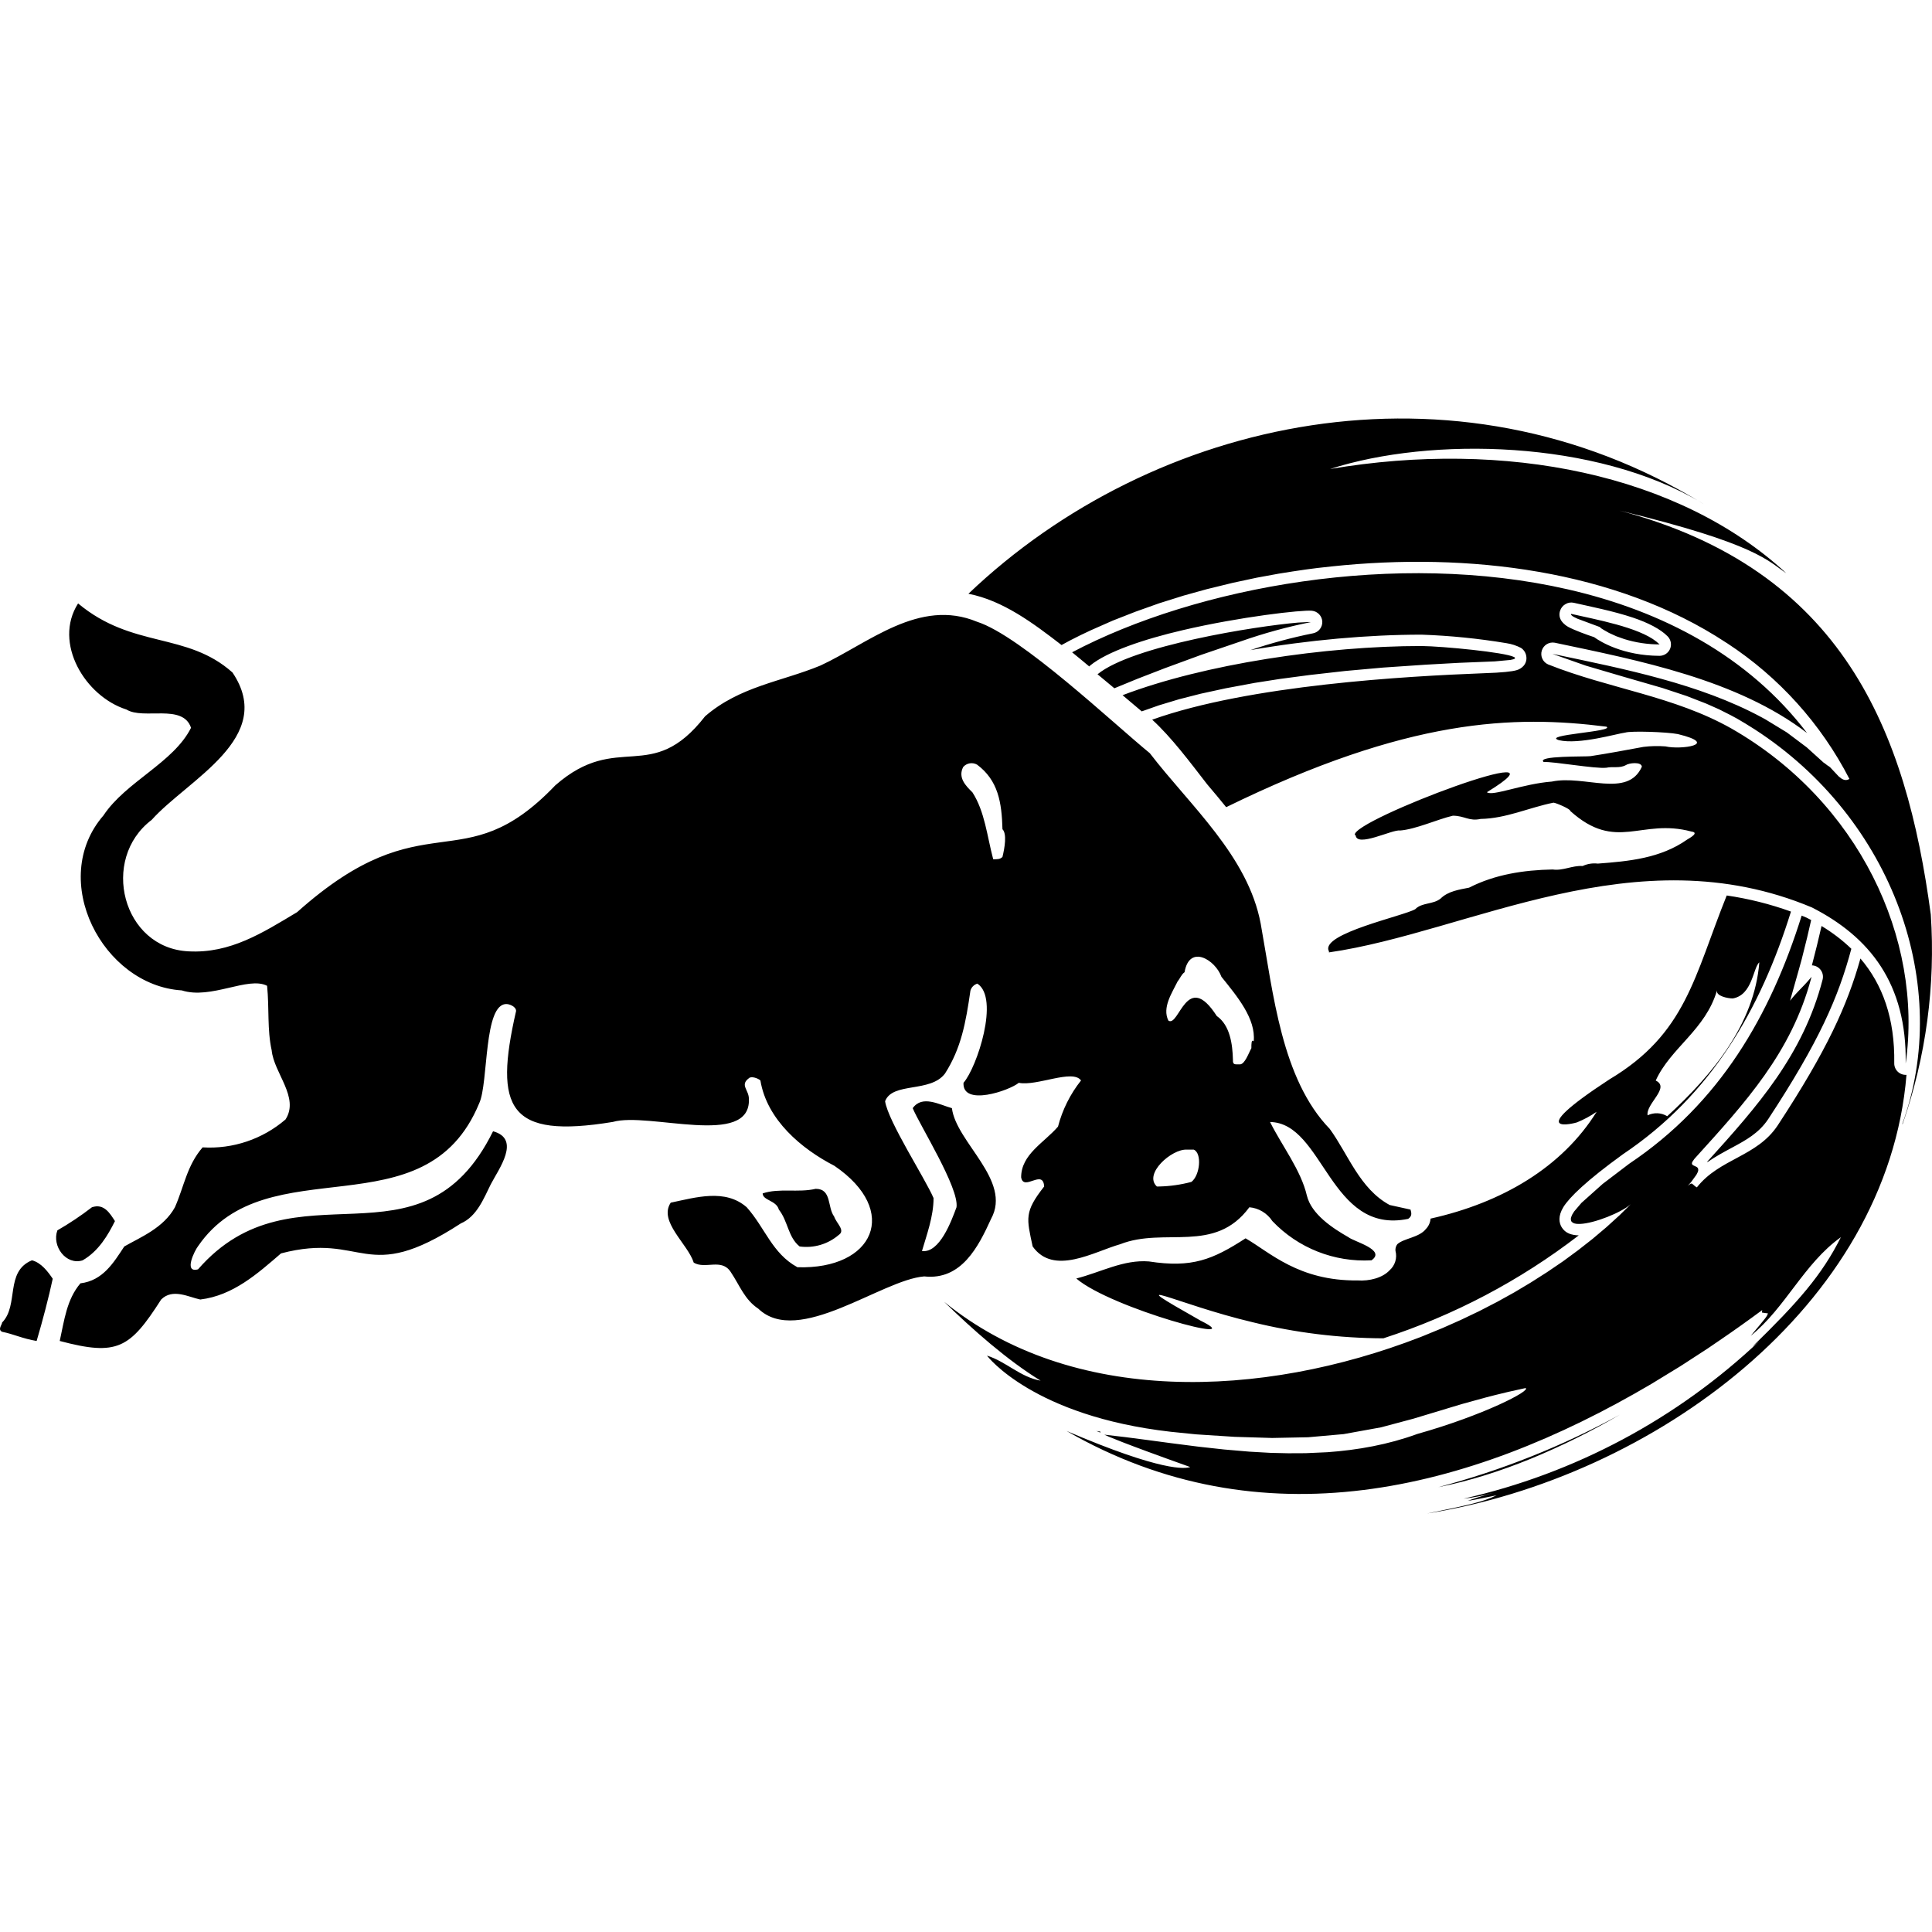
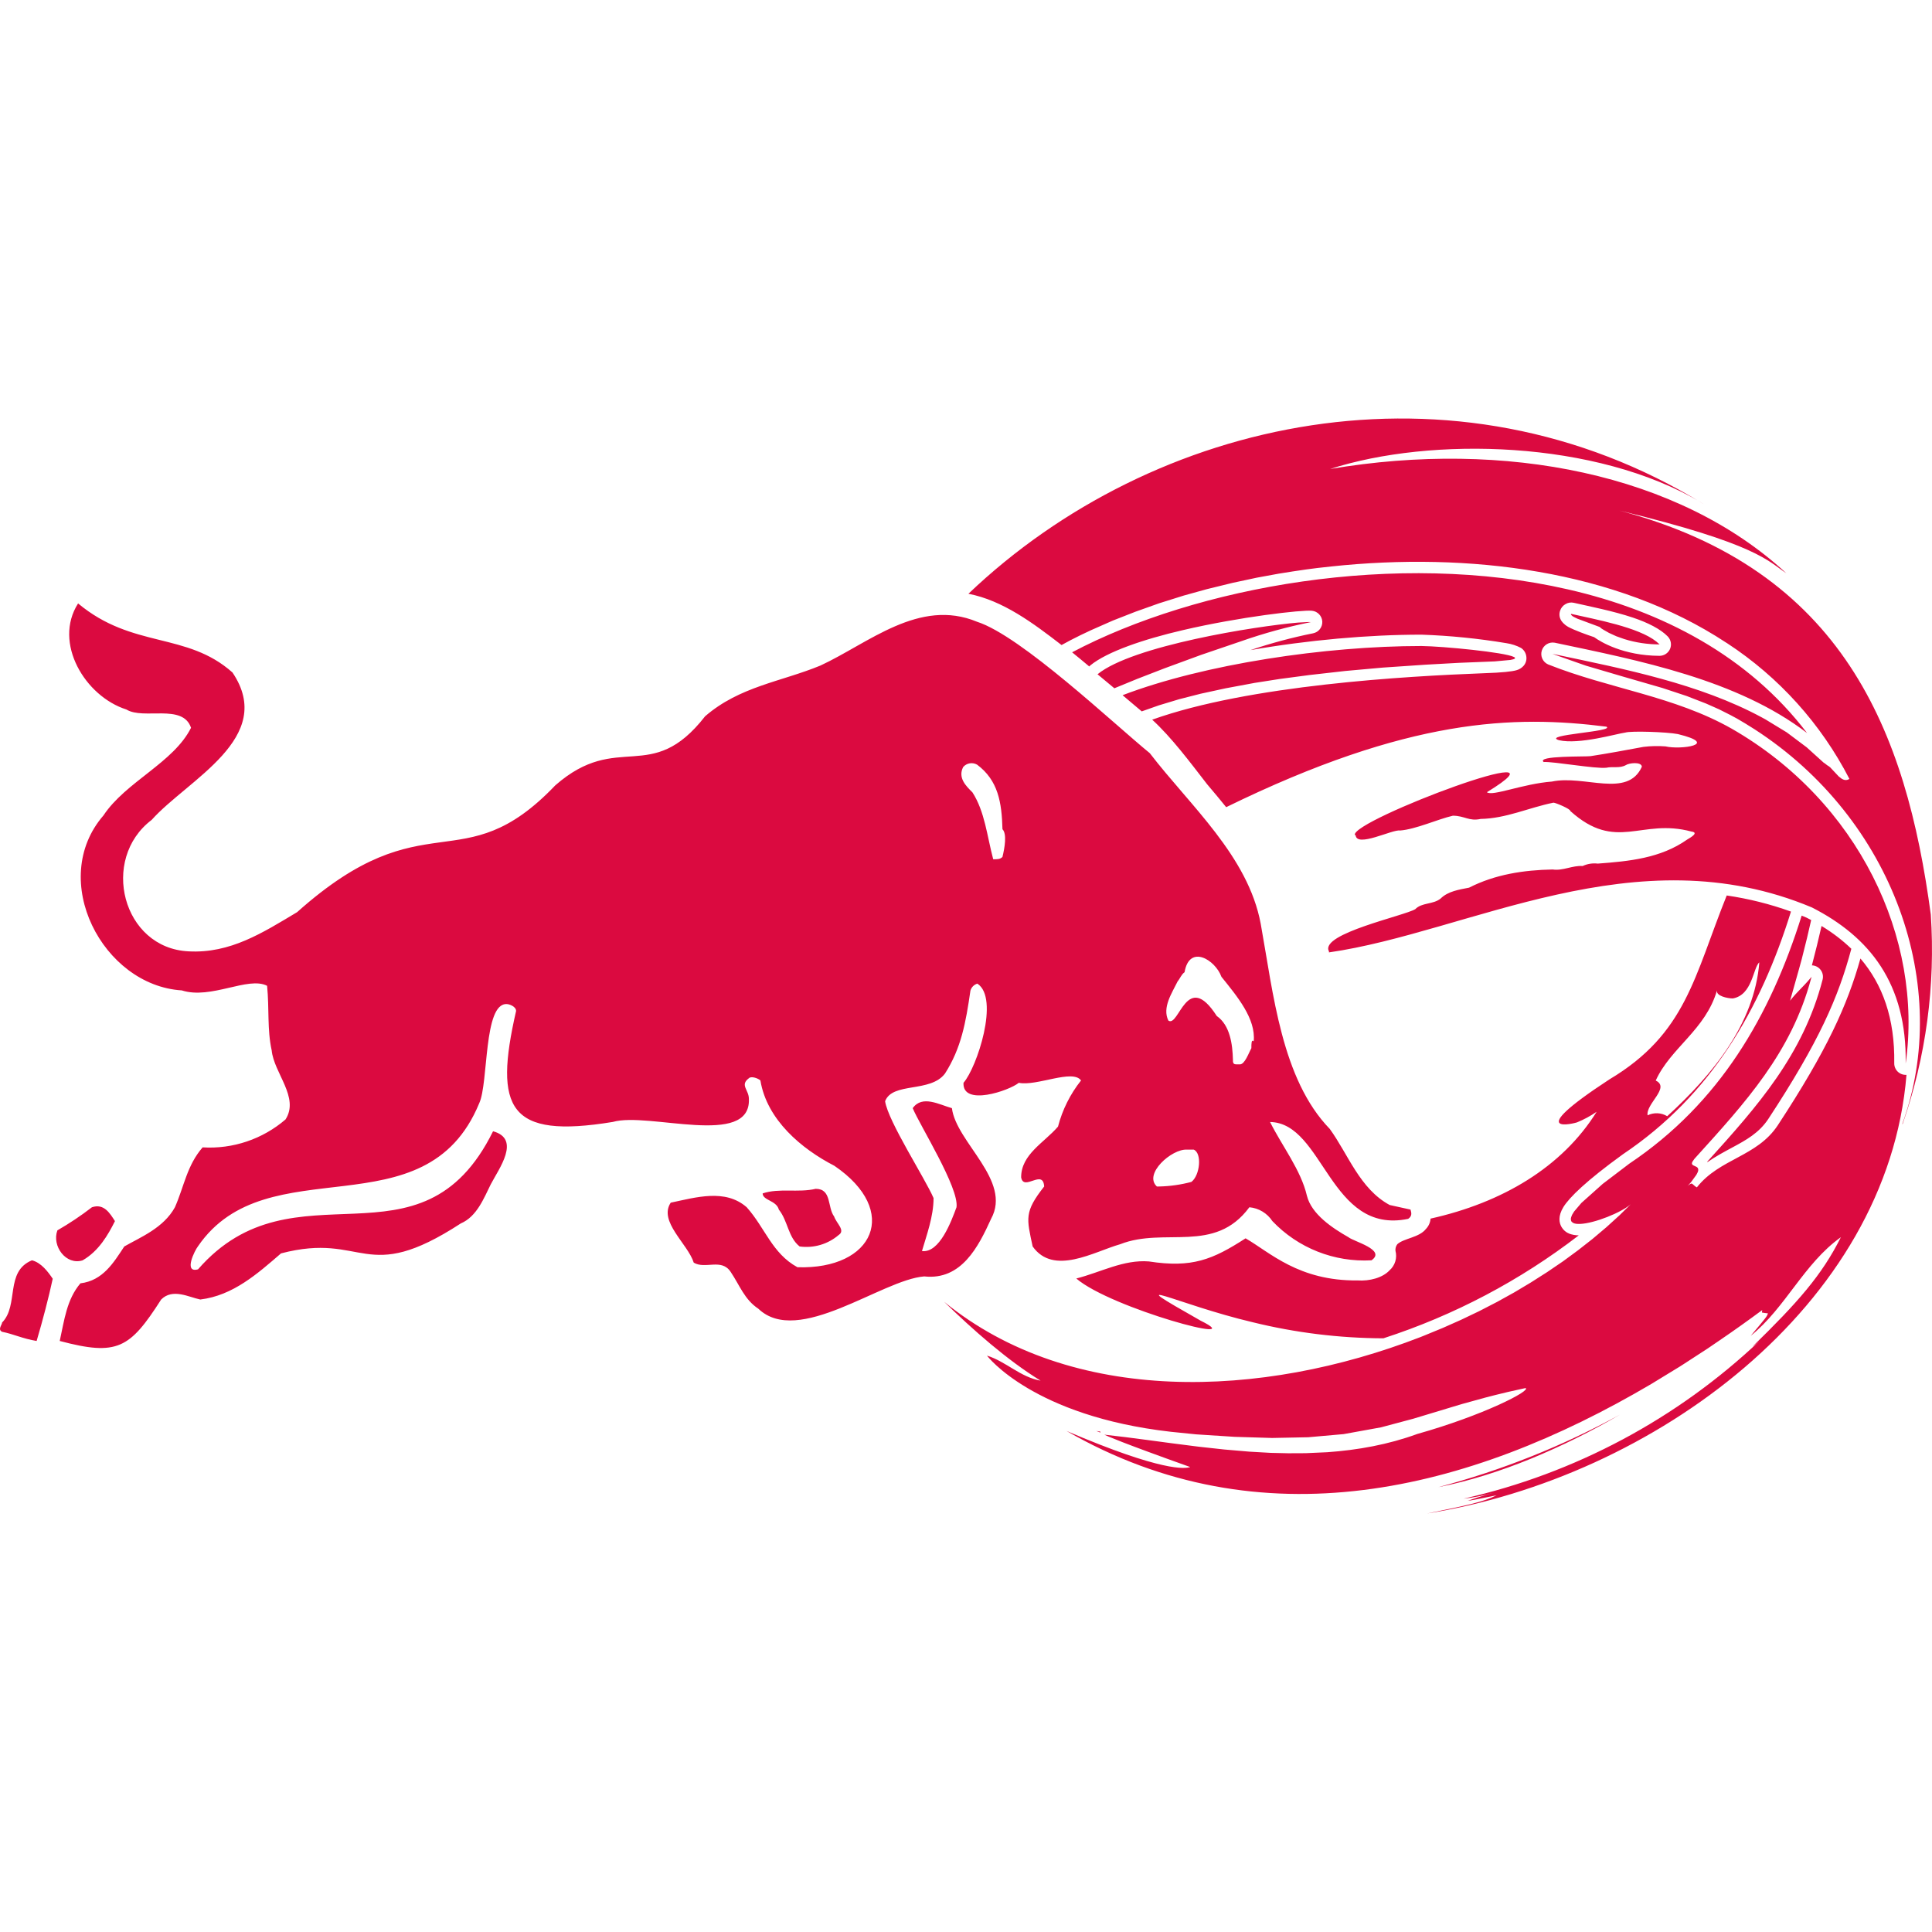
- <svg xmlns="http://www.w3.org/2000/svg" role="img" viewBox="0 0 24 24">
+ <svg xmlns="http://www.w3.org/2000/svg" fill="#DB0A40" role="img" viewBox="0 0 24 24">
  <path d="M22.381 11.374c-.389 1.244-1.019 2.33-2.142 3.082l-.33.251-.264.236-.091.107-.025.041-.011.028-.004.016v.013l.001.009.002.007.002.006.005.007.002.002.01.008.012.007.011.004a.16.16 0 0 0 .046.006h.024c.178-.007.512-.141.629-.245l-.139.137-.164.149-.173.146-.18.141-.185.136-.197.134-.204.13-.206.123-.213.118-.223.115-.226.108-.225.1-.236.097-.045.018c-1.97.763-4.327.854-5.914-.44.353.344.787.728 1.199.98-.251-.043-.429-.237-.666-.311.004.008.575.751 2.282.946l.316.032.48.031.464.014.448-.009.44-.039.464-.084.401-.107.599-.181.294-.081.128-.033c.104-.026.214-.052.333-.077l.041-.009c.073.031-.524.339-1.344.57-.361.132-.739.2-1.119.227l-.269.012-.216.001-.218-.005-.264-.015-.315-.027-.31-.034-.056-.007c-.401-.049-.781-.107-1.122-.143h-.006.006c.03.015.209.096 1.067.402-.061.022-.346.061-1.536-.448 2.417 1.392 4.988.759 7.266-.585l.352-.215.053-.034.294-.191.151-.103c.178-.121.353-.246.526-.374 0 .009-.004.021-.004.031a.963.963 0 0 0 .075.01c-.014.041-.014.041-.214.279.435-.351.659-.896 1.12-1.225-.236.473-.538.813-1.1 1.361.033-.024.064-.051.095-.078l.028-.026-.028.026a7.88 7.88 0 0 1-3.682 1.965c.126-.014.251-.039.373-.073-.22.061-.227.068-.32.099.058-.007.058-.007.358-.068-.175.086-.377.127-.865.226 2.806-.444 5.721-2.571 5.956-5.449a.142.142 0 0 1-.152-.143c.009-.562-.147-.982-.42-1.302-.163.58-.413 1.136-1.027 2.072-.26.393-.72.41-1.005.771l-.021-.013-.032-.028-.005-.003-.004-.002-.001-.001h-.003l-.007.001h-.003l-.001.001a.193.193 0 0 0-.058.051l.062-.07.067-.092.016-.031.005-.014.002-.01v-.01l-.001-.009-.001-.003-.002-.004-.001-.003-.003-.003a.027.027 0 0 0-.005-.006l-.009-.006-.04-.019-.006-.004-.004-.004-.002-.003-.002-.002-.002-.006v-.006l.001-.007.004-.011.023-.034.014-.016c.622-.687 1.192-1.306 1.438-2.228l.006-.021-.027.032c-.087.103-.147.147-.24.265l.11-.39.035-.127.065-.26.052-.225a.859.859 0 0 0-.118-.055Zm-2.257 6.199a9.006 9.006 0 0 1-1.105.547c-.38.155-.768.279-1.152.354a10.026 10.026 0 0 0 2.257-.901Zm-6.505.203.051.02-.001-.012-.05-.008Zm3.644-2.807c-.372-.201-.515-.63-.744-.945-.6-.62-.701-1.681-.858-2.549-.158-.843-.878-1.467-1.378-2.119-.443-.361-1.599-1.457-2.145-1.632-.72-.299-1.348.267-1.947.544-.487.201-1.002.258-1.432.63-.674.865-1.079.173-1.861.858-1.165 1.22-1.606.146-3.207 1.575-.429.257-.831.515-1.348.487-.823-.039-1.103-1.145-.459-1.633.449-.502 1.552-1.019 1.004-1.831-.57-.508-1.24-.292-1.918-.858-.313.49.087 1.155.601 1.318.211.131.701-.078.802.227-.217.434-.81.669-1.088 1.089-.693.8-.009 2.112.973 2.173.363.117.825-.179 1.06-.057.028.286 0 .544.057.802.027.282.348.584.172.858-.285.245-.654.37-1.03.347-.195.225-.228.48-.344.744-.142.258-.428.372-.629.487-.133.201-.265.424-.545.458-.171.201-.2.458-.257.716.716.19.87.094 1.26-.515.143-.143.344-.029.486 0 .407-.049.711-.321 1.003-.573 1.042-.272 1.032.41 2.233-.372.201-.086.287-.315.373-.487.1-.192.378-.562.028-.658-.899 1.819-2.464.338-3.665 1.715-.184.051-.041-.235 0-.287.862-1.256 2.823-.15 3.493-1.776.117-.25.051-1.247.343-1.232.029 0 .115.029.115.086-.278 1.214-.094 1.591 1.202 1.378.444-.128 1.716.325 1.69-.286 0-.114-.115-.171 0-.257.028-.029.114 0 .143.028.081.49.511.85.919 1.06.823.56.49 1.291-.459 1.26-.315-.172-.4-.487-.63-.745-.267-.234-.633-.122-.944-.057-.155.233.212.511.286.745.143.086.344-.058.458.114.115.171.172.344.344.458.496.476 1.532-.36 2.061-.401.463.051.674-.371.831-.716.261-.477-.434-.948-.487-1.374-.158-.044-.368-.167-.487 0 .088.213.579.993.544 1.231-.064.173-.21.572-.429.544.058-.2.144-.428.144-.658-.105-.245-.565-.953-.602-1.203.092-.242.562-.102.744-.344.201-.315.258-.629.316-1.03a.127.127 0 0 1 .086-.087c.279.18-.005 1.042-.172 1.232-.016.297.568.098.687 0 .221.046.67-.175.773-.029a1.545 1.545 0 0 0-.286.573c-.172.2-.458.344-.458.63.031.18.273-.11.286.114-.249.317-.218.394-.143.745.261.368.761.065 1.088-.028.552-.217 1.172.126 1.604-.459.116.01.222.074.286.172.319.335.769.513 1.231.487.188-.13-.222-.233-.286-.287-.201-.114-.459-.286-.516-.515-.075-.32-.306-.613-.458-.916.669.01.739 1.406 1.716 1.203.048-.033.043-.069.029-.115l-.259-.057Zm-16.866.687c-.339.139-.159.558-.371.773 0 .028-.058.086 0 .115.142.028.257.086.429.114.076-.256.15-.541.2-.773-.058-.086-.143-.2-.258-.229Zm17.317-.39c-.085.109-.274.115-.356.19a.115.115 0 0 0-.023.082.24.24 0 0 1-.073.242c-.087.094-.25.136-.397.126-.734.008-1.092-.351-1.392-.523-.41.265-.665.37-1.201.287-.315-.025-.596.134-.902.212.434.372 2.193.844 1.545.524-1.072-.607-.295-.203.645.019a6.905 6.905 0 0 0 1.625.2 8.043 8.043 0 0 0 2.427-1.279.342.342 0 0 1-.118-.021.192.192 0 0 1-.095-.081c-.031-.052-.048-.136.023-.251.074-.119.286-.327.734-.651a.014.014 0 0 1 .004-.003c1.097-.736 1.71-1.8 2.088-3.015a4.09 4.09 0 0 0-.798-.2c-.405 1.006-.503 1.716-1.458 2.285-1.108.725-.414.539-.403.534.086-.035.168-.079.245-.132-.429.689-1.174 1.129-2.063 1.327a.206.206 0 0 1-.057.128Zm-16.687.39c.2-.115.315-.315.401-.487-.062-.096-.136-.223-.286-.172-.137.106-.28.201-.429.287-.072.194.107.439.315.372h-.001Zm8.648-.63c.114.143.114.343.258.458a.617.617 0 0 0 .486-.143c.086-.057-.028-.143-.057-.229-.086-.115-.028-.344-.229-.344-.217.051-.455-.012-.659.057 0 .087.172.087.201.201Zm5.125-.344a1.694 1.694 0 0 1-.4.057h-.029c-.169-.156.184-.468.372-.458h.086c.105.044.078.32-.029.401Zm7.828-3.179c-.038.169-.078.328-.12.489a.142.142 0 0 1 .133.177c-.243.936-.807 1.571-1.433 2.262l.003.005c.1-.07.207-.127.313-.184.163-.088.326-.176.442-.351.632-.962.872-1.515 1.032-2.115-.11-.106-.233-.2-.37-.283Zm-.948-2.516.117.073c1.725 1.116 2.457 3.197 1.833 4.905l.006-.005c.29-.834.408-1.718.349-2.599-.306-2.281-1.087-4.283-3.87-5.019 1.721.416 1.85.631 2.075.779-1.337-1.235-3.49-1.664-5.667-1.295 1.253-.404 3.303-.361 4.61.417l.031.019c-3.108-1.906-6.839-1.075-9.134 1.114.429.083.806.366 1.157.637l.109-.059.127-.064.131-.062.27-.119.281-.11.295-.105.306-.096.285-.079.323-.079.299-.064.273-.05.17-.027.17-.025.138-.018.172-.019c1.705-.182 3.539.045 4.907.946l.013.008a4.445 4.445 0 0 1 1.518 1.685c-.033.021-.065.016-.094-.001l-.038-.029-.108-.115-.02-.015c-.014-.005-.046-.036-.061-.043l-.209-.189-.248-.186-.266-.162-.044-.024c-.773-.418-1.714-.603-2.55-.779l-.051-.01.415.146.459.135.494.143.299.099.242.094.16.071.143.072.085.046.098.058Zm-1.112 4.436c.186-.409.62-.629.762-1.123-.021.073.134.103.195.103.245-.042.251-.379.33-.449-.061.766-.578 1.393-1.144 1.912a.255.255 0 0 0-.244-.011c-.024-.144.286-.344.101-.432Zm-5.023-.402c-.032.056-.081.202-.143.201-.062-.001-.089.009-.086-.057-.005-.193-.036-.429-.201-.544-.374-.582-.468.147-.601.057-.08-.162.046-.345.115-.487.032-.038.044-.083.086-.114.061-.353.383-.152.458.057.197.245.429.521.401.802-.029-.029-.029.028-.029.085Zm-.549-3.278c-.217-.28-.442-.582-.683-.803 1.207-.431 3.157-.54 4.121-.577.228-.007.352-.022.403-.037a.18.18 0 0 0 .087-.052.143.143 0 0 0 .037-.115.15.15 0 0 0-.066-.11.573.573 0 0 0-.18-.059 8.12 8.12 0 0 0-1.056-.106h-.002c-.657 0-1.409.067-2.124.192.255-.086.515-.156.779-.209a.142.142 0 0 0 .114-.146.143.143 0 0 0-.128-.134c-.122-.013-.895.075-1.605.241-.485.113-.938.266-1.149.438a.08.08 0 0 0-.013.013c-.071-.06-.143-.119-.213-.176 1.546-.816 4.032-1.269 6.157-.782 1.178.269 2.246.83 2.973 1.785-.868-.665-2.087-.901-3.134-1.122a.142.142 0 0 0-.082.27c.762.303 1.566.393 2.28.798 1.572.902 2.381 2.603 2.161 4.159.016-.994-.449-1.573-1.164-1.938-2.191-.92-4.263.309-6 .558v-.014l-.003-.005c-.1-.215.937-.435 1.075-.518.082-.085.222-.056.315-.132.092-.091.23-.111.353-.135.323-.165.679-.219 1.039-.226.127.019.245-.052.372-.043a.347.347 0 0 1 .188-.03c.385-.029.779-.065 1.111-.299.035-.021.153-.086.053-.099-.629-.17-.932.26-1.506-.256.009-.022-.181-.103-.208-.103-.304.061-.589.197-.905.202-.144.032-.201-.04-.345-.04-.193.045-.46.169-.657.184-.092-.017-.542.218-.551.056a.017.017 0 0 1-.01 0c-.048-.182 2.822-1.254 1.641-.532.065.056.447-.105.807-.132.404-.086.941.211 1.118-.185-.007-.065-.162-.046-.2-.019-.077.042-.16.014-.241.032-.135.016-.66-.079-.779-.071-.095-.081.528-.064.583-.073.205-.031.452-.077.657-.115.091-.011.183-.013.274-.006.186.044.684-.024.153-.153-.14-.027-.581-.041-.652-.019-.108.014-.576.153-.825.095-.225-.068.7-.106.59-.168-1.148-.145-2.457-.109-4.724 1-.072-.089-.15-.183-.236-.284Zm-2.543.902c-.029.029-.058.029-.115.029-.077-.29-.104-.592-.258-.831-.08-.079-.184-.181-.115-.315a.138.138 0 0 1 .173-.029c.262.196.306.469.315.802.057.057.028.229 0 .344Zm9.227-1.658Zm-7.497-.15.213-.075.252-.076.266-.068.313-.068.36-.067.313-.049.37-.049.442-.05.467-.042.53-.036.414-.023.446-.018.194-.018.035-.008.013-.005.005-.003v-.001l.003-.002v-.001l.001-.004c0-.002-.001-.004-.004-.007l-.004-.003-.006-.003c-.113-.058-.879-.133-1.149-.136-1.19 0-2.697.224-3.712.611l.238.201Zm2.074-1.11.027.001a6.503 6.503 0 0 0-.867.238l-.496.169-.452.166-.341.132-.285.117-.209-.174c.434-.355 1.968-.598 2.491-.642l.132-.007Zm3.546.188c.08.059.363.23.812.232a.143.143 0 0 0 .131-.086.143.143 0 0 0-.028-.154c-.09-.093-.249-.173-.434-.235-.245-.082-.537-.139-.734-.184a.14.14 0 0 0-.102.016.143.143 0 0 0-.068.083.14.14 0 0 0 .008.111c.01.021.039.059.094.09.075.041.234.099.321.127Zm-.287-.278c-.003-.004-.002-.008.003-.011.302.069.834.165 1.057.344l.04.035a1.47 1.47 0 0 1-.438-.066l-.099-.035-.092-.042-.065-.037a.216.216 0 0 1-.05-.036h.001l-.277-.103-.043-.021a.106.106 0 0 1-.037-.028Zm.305.284.002.001a.203.203 0 0 0-.002-.001Z" />
</svg>
